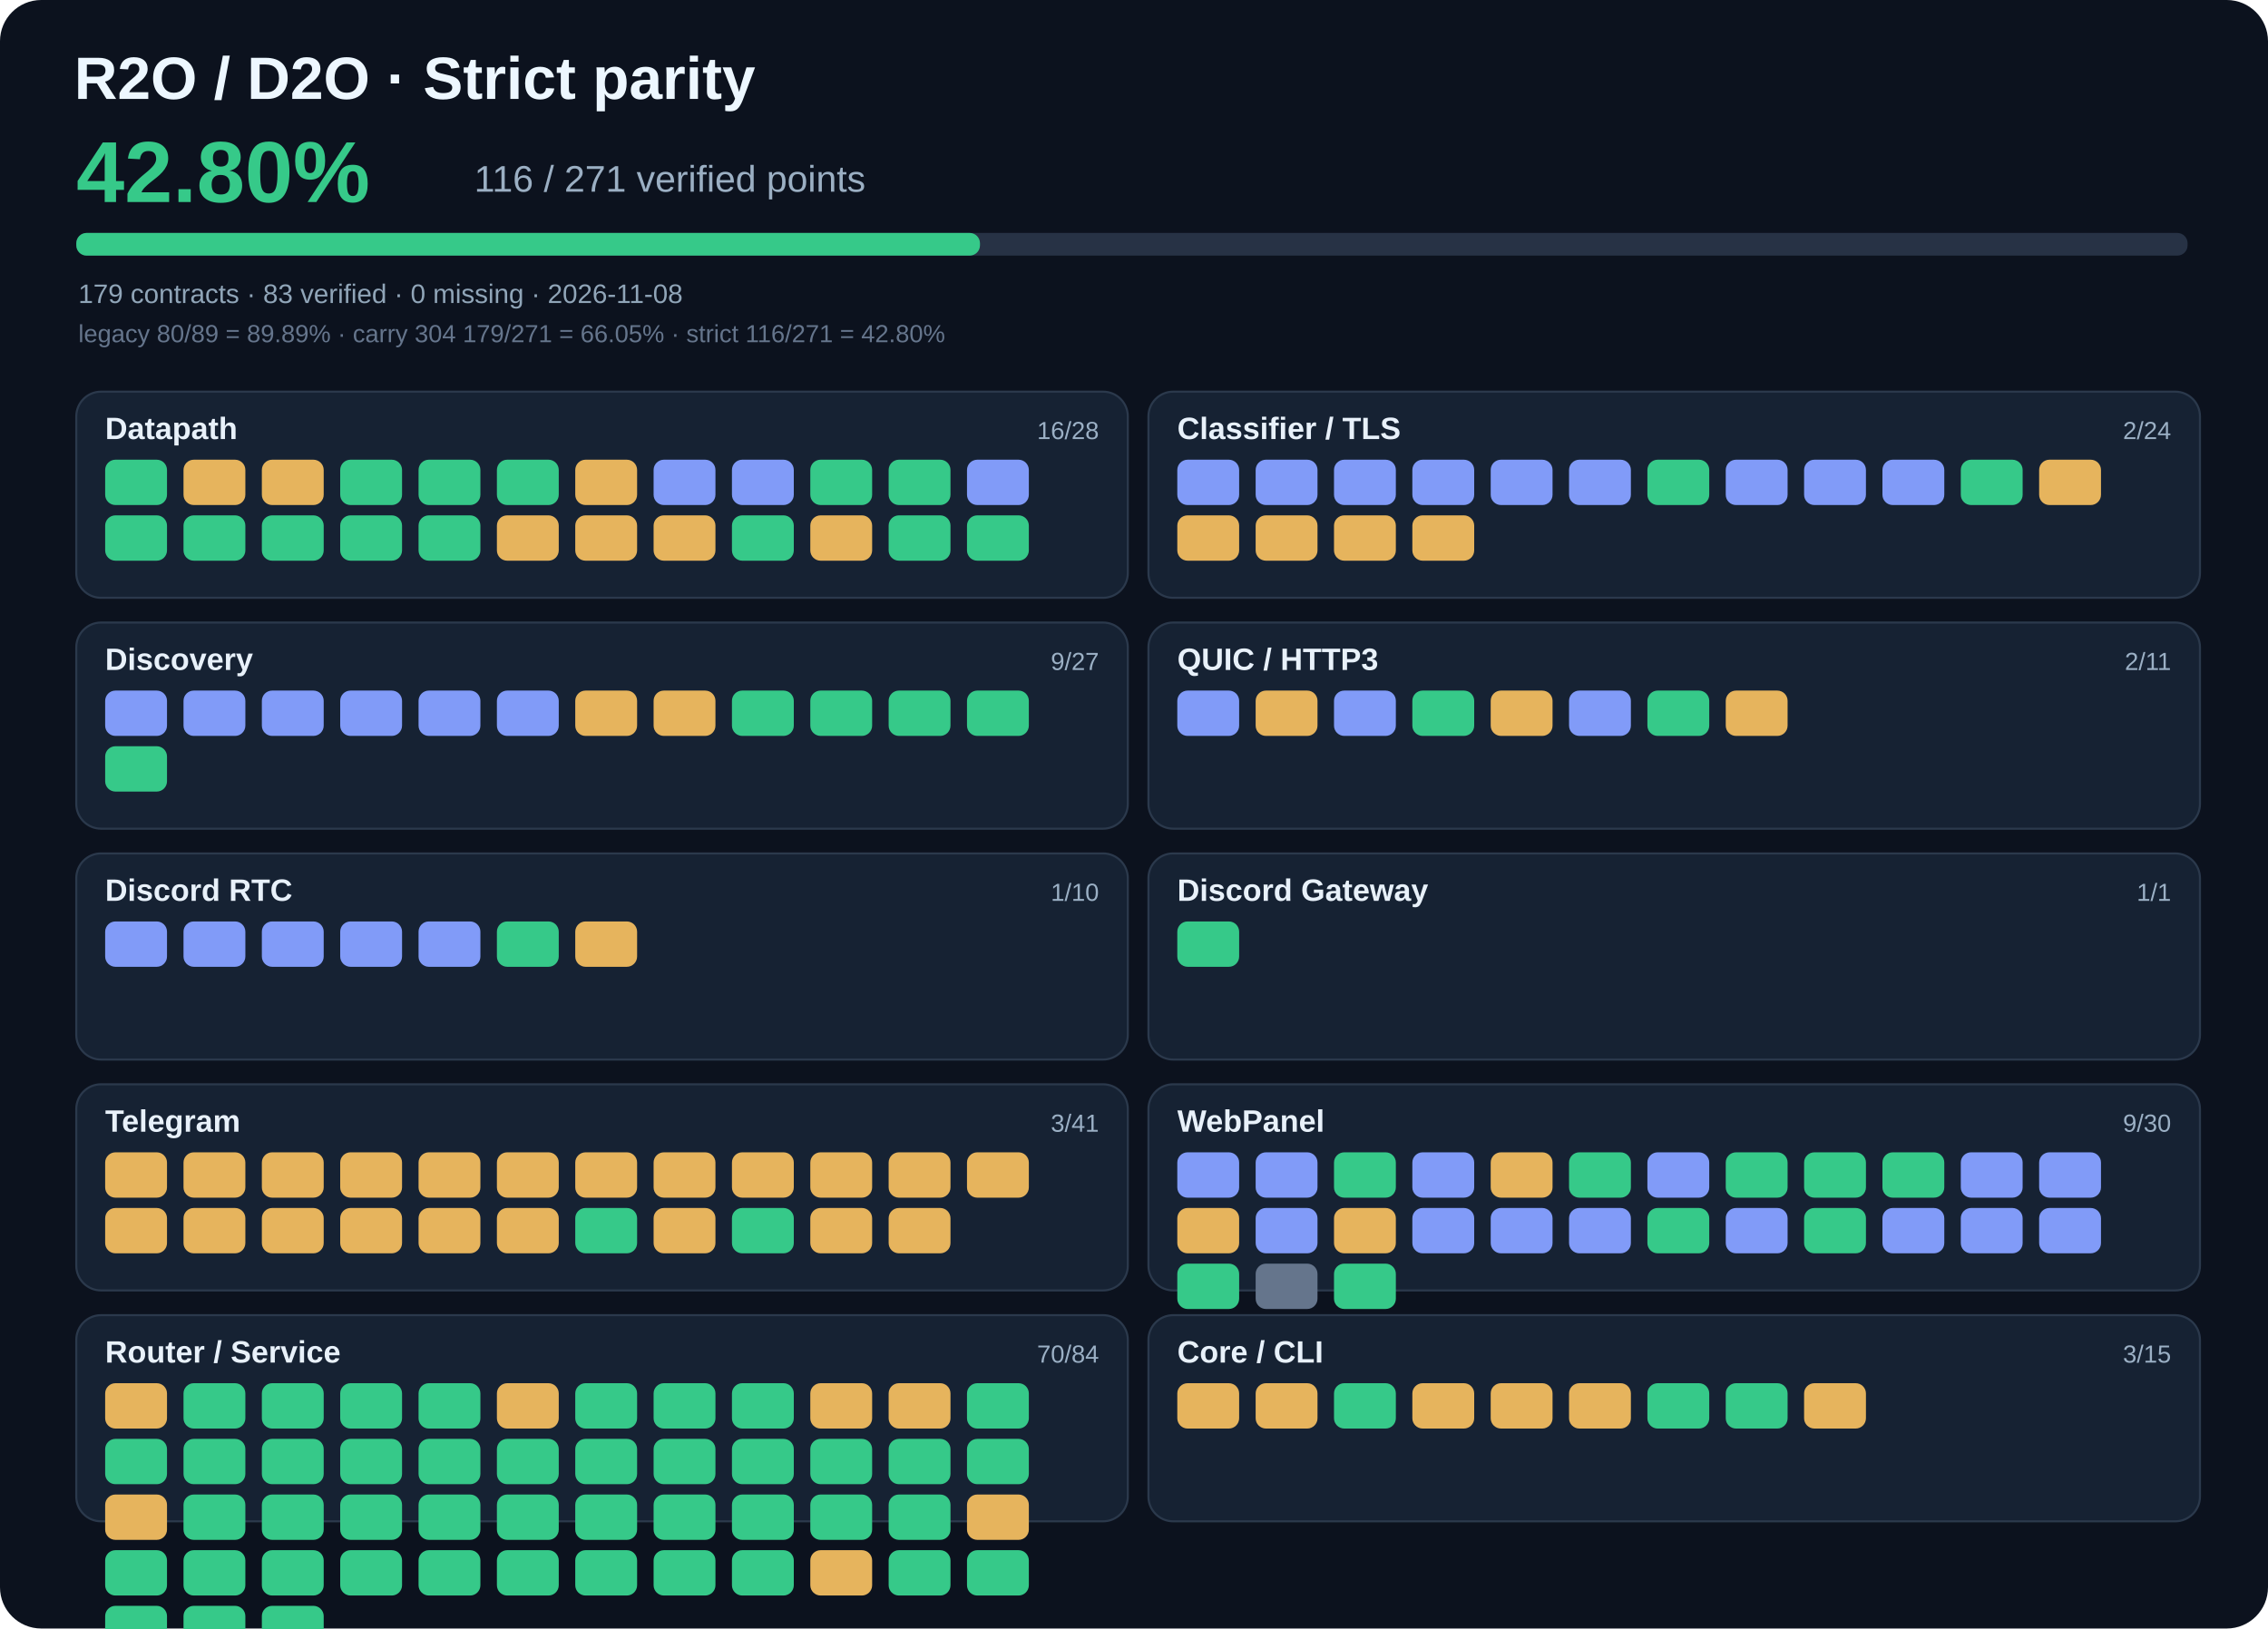
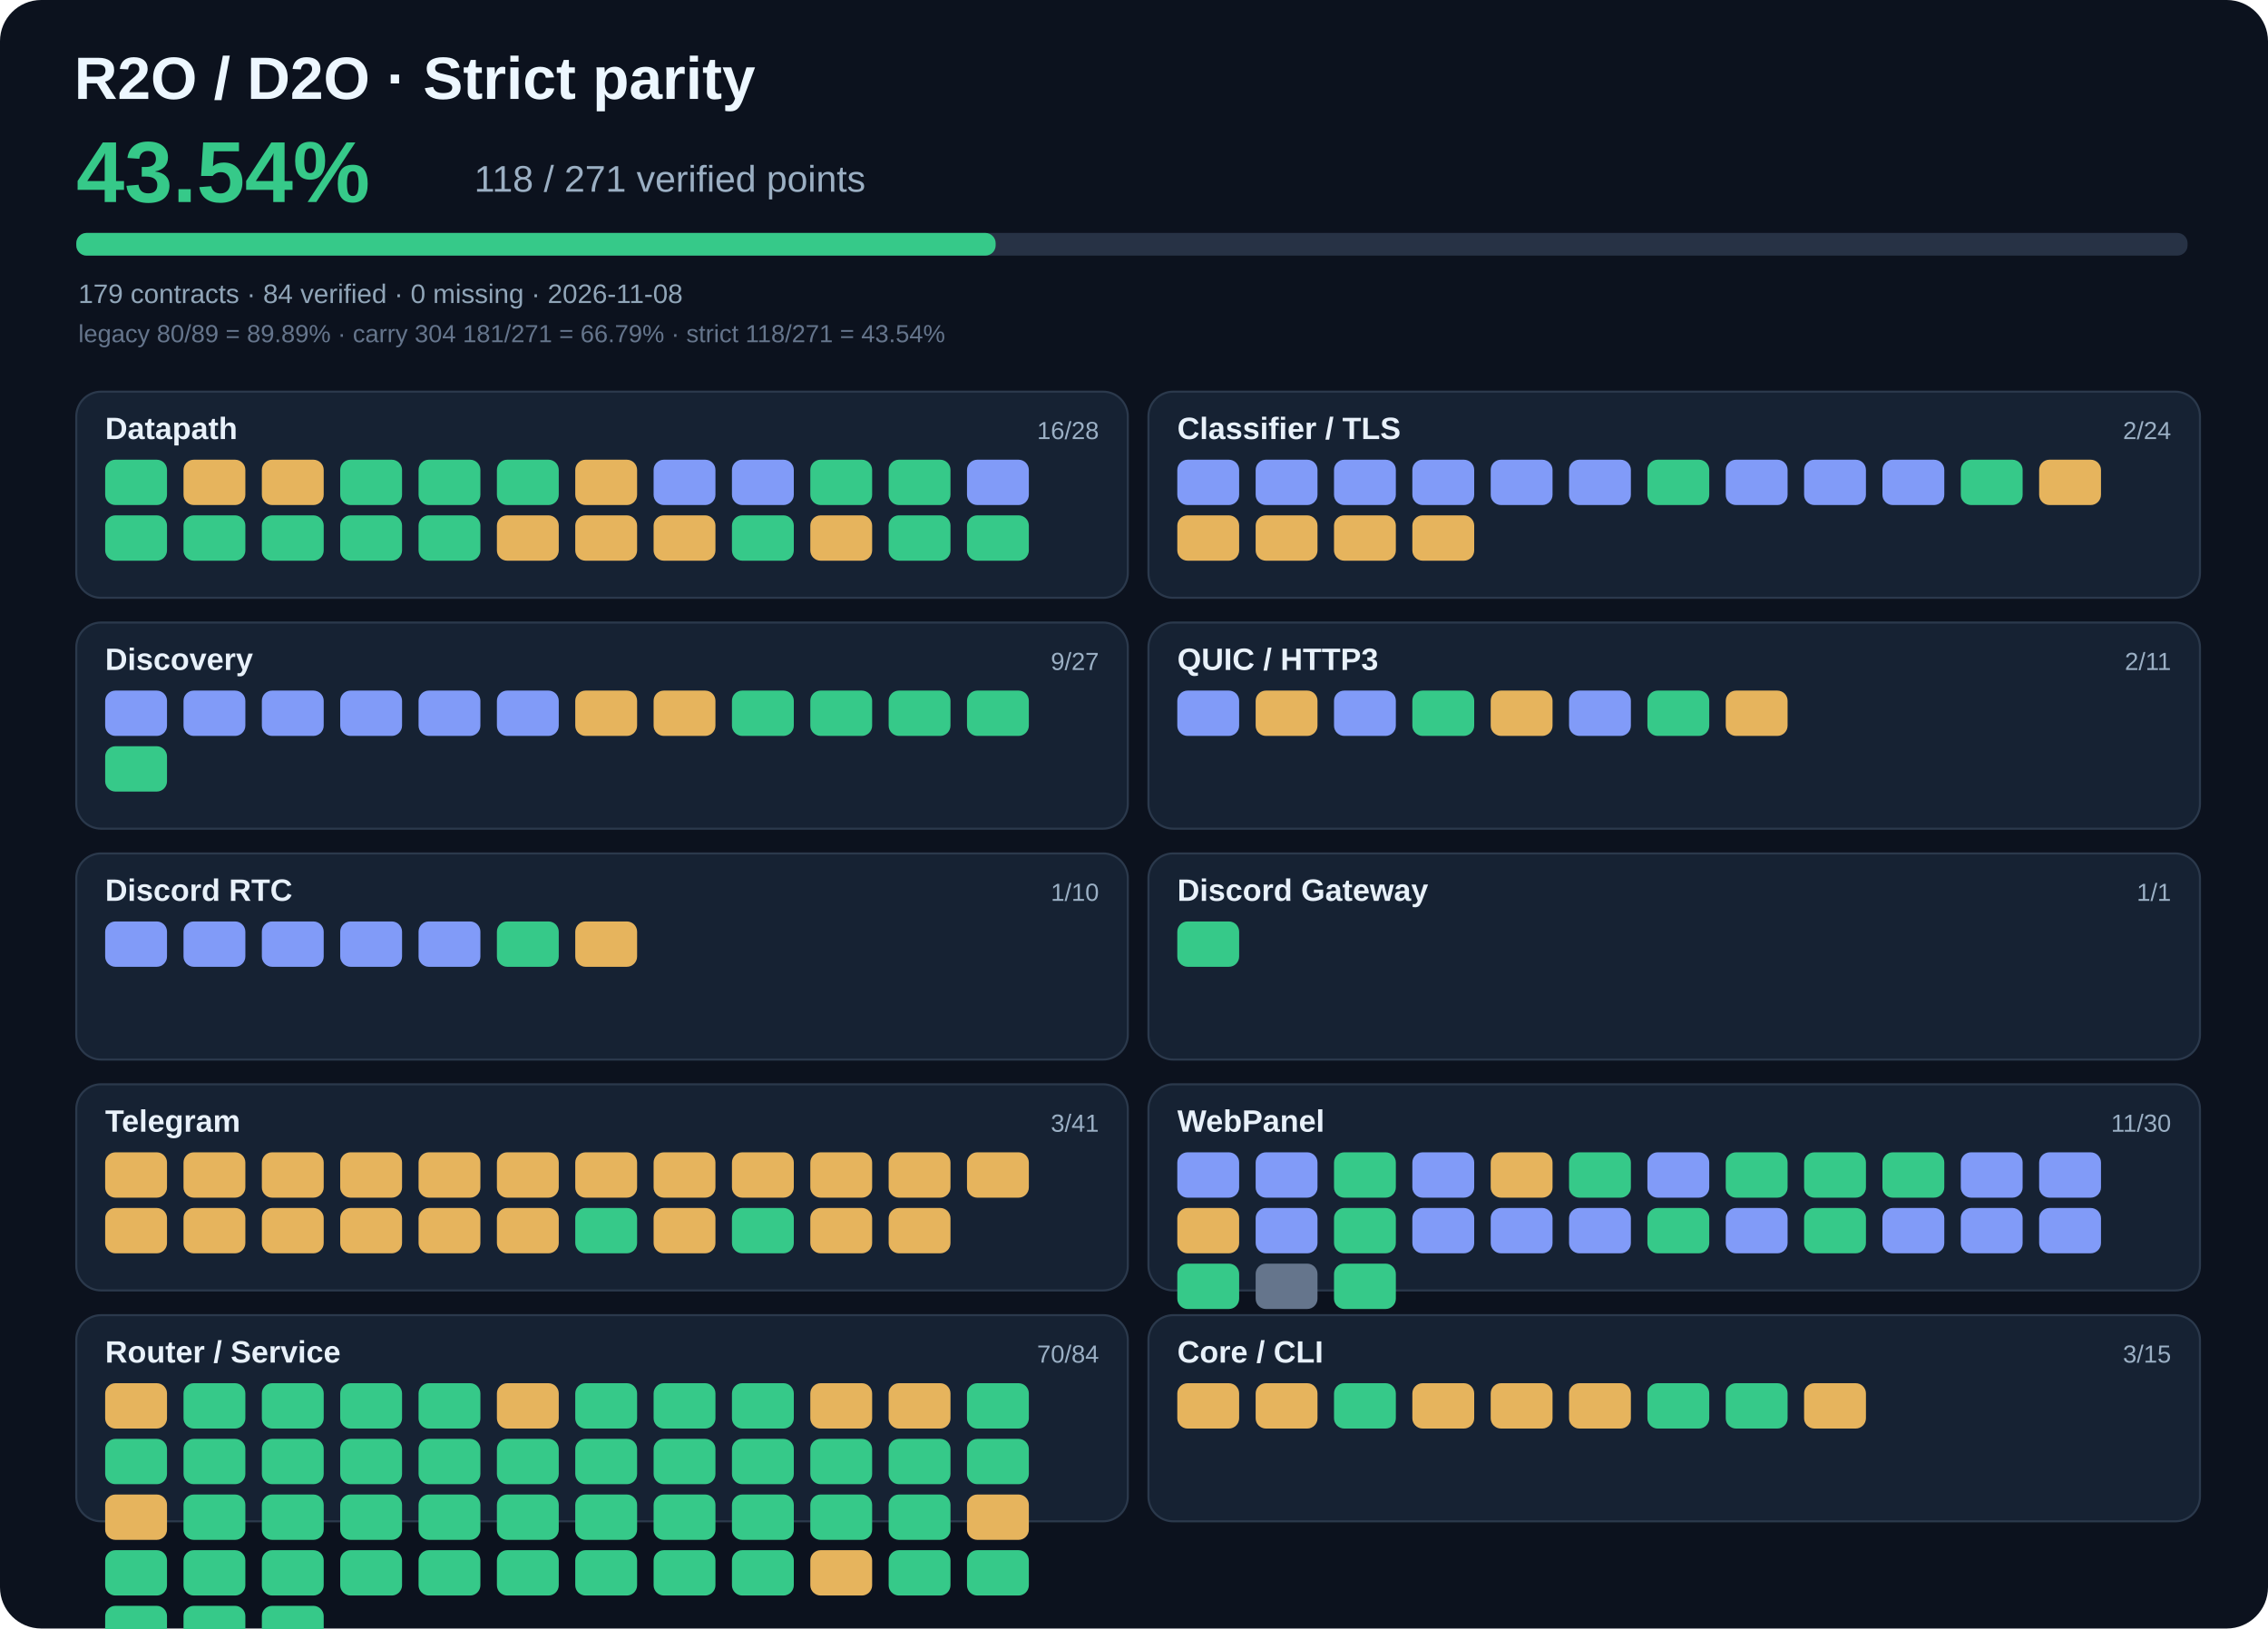
- <svg xmlns="http://www.w3.org/2000/svg" viewBox="0 0 1100 790" width="1100" height="790" role="img" aria-label="R2O strict parity 42.80%">
+ <svg xmlns="http://www.w3.org/2000/svg" viewBox="0 0 1100 790" width="1100" height="790" role="img" aria-label="R2O strict parity 43.54%">
  <rect width="1100" height="790" rx="20" fill="#0c121e" />
  <text x="36" y="48" fill="#edf7ff" font-family="Arial,sans-serif" font-size="29" font-weight="700">R2O / D2O · Strict parity</text>
-   <text x="37" y="98" fill="#36c989" font-family="Arial,sans-serif" font-size="42" font-weight="700">42.80%</text>
-   <text x="230" y="93" fill="#9bafc3" font-family="Arial,sans-serif" font-size="18">116 / 271 verified points</text>
+   <text x="37" y="98" fill="#36c989" font-family="Arial,sans-serif" font-size="42" font-weight="700">43.54%</text>
+   <text x="230" y="93" fill="#9bafc3" font-family="Arial,sans-serif" font-size="18">118 / 271 verified points</text>
  <rect x="37" y="113" width="1024" height="11" rx="5" fill="#273245" />
-   <rect x="37" y="113" width="438.3" height="11" rx="5" fill="#36c989" />
-   <text x="38" y="147" fill="#90a5b8" font-family="Arial,sans-serif" font-size="13">179 contracts · 83 verified · 0 missing · 2026-11-08</text>
-   <text x="38" y="166" fill="#65758c" font-family="Arial,sans-serif" font-size="12">legacy 80/89 = 89.89% · carry 304 179/271 = 66.05% · strict 116/271 = 42.80%</text>
+   <rect x="37" y="113" width="445.9" height="11" rx="5" fill="#36c989" />
+   <text x="38" y="147" fill="#90a5b8" font-family="Arial,sans-serif" font-size="13">179 contracts · 84 verified · 0 missing · 2026-11-08</text>
+   <text x="38" y="166" fill="#65758c" font-family="Arial,sans-serif" font-size="12">legacy 80/89 = 89.89% · carry 304 181/271 = 66.79% · strict 118/271 = 43.54%</text>
  <rect x="37" y="190" width="510" height="100" rx="12" fill="#162233" stroke="#2b394c" />
  <text x="51" y="213" fill="#e8f1fa" font-family="Arial,sans-serif" font-size="15" font-weight="700">Datapath</text>
  <text x="533" y="213" text-anchor="end" fill="#9bb0c5" font-family="Arial,sans-serif" font-size="12">16/28</text>
  <rect x="51" y="223" width="30" height="22" rx="5" fill="#36c989" />
  <rect x="89" y="223" width="30" height="22" rx="5" fill="#e6b45d" />
  <rect x="127" y="223" width="30" height="22" rx="5" fill="#e6b45d" />
  <rect x="165" y="223" width="30" height="22" rx="5" fill="#36c989" />
  <rect x="203" y="223" width="30" height="22" rx="5" fill="#36c989" />
  <rect x="241" y="223" width="30" height="22" rx="5" fill="#36c989" />
  <rect x="279" y="223" width="30" height="22" rx="5" fill="#e6b45d" />
  <rect x="317" y="223" width="30" height="22" rx="5" fill="#819bf8" />
  <rect x="355" y="223" width="30" height="22" rx="5" fill="#819bf8" />
  <rect x="393" y="223" width="30" height="22" rx="5" fill="#36c989" />
  <rect x="431" y="223" width="30" height="22" rx="5" fill="#36c989" />
  <rect x="469" y="223" width="30" height="22" rx="5" fill="#819bf8" />
  <rect x="51" y="250" width="30" height="22" rx="5" fill="#36c989" />
  <rect x="89" y="250" width="30" height="22" rx="5" fill="#36c989" />
  <rect x="127" y="250" width="30" height="22" rx="5" fill="#36c989" />
  <rect x="165" y="250" width="30" height="22" rx="5" fill="#36c989" />
  <rect x="203" y="250" width="30" height="22" rx="5" fill="#36c989" />
  <rect x="241" y="250" width="30" height="22" rx="5" fill="#e6b45d" />
  <rect x="279" y="250" width="30" height="22" rx="5" fill="#e6b45d" />
  <rect x="317" y="250" width="30" height="22" rx="5" fill="#e6b45d" />
  <rect x="355" y="250" width="30" height="22" rx="5" fill="#36c989" />
  <rect x="393" y="250" width="30" height="22" rx="5" fill="#e6b45d" />
  <rect x="431" y="250" width="30" height="22" rx="5" fill="#36c989" />
  <rect x="469" y="250" width="30" height="22" rx="5" fill="#36c989" />
  <rect x="557" y="190" width="510" height="100" rx="12" fill="#162233" stroke="#2b394c" />
  <text x="571" y="213" fill="#e8f1fa" font-family="Arial,sans-serif" font-size="15" font-weight="700">Classifier / TLS</text>
  <text x="1053" y="213" text-anchor="end" fill="#9bb0c5" font-family="Arial,sans-serif" font-size="12">2/24</text>
  <rect x="571" y="223" width="30" height="22" rx="5" fill="#819bf8" />
  <rect x="609" y="223" width="30" height="22" rx="5" fill="#819bf8" />
  <rect x="647" y="223" width="30" height="22" rx="5" fill="#819bf8" />
  <rect x="685" y="223" width="30" height="22" rx="5" fill="#819bf8" />
  <rect x="723" y="223" width="30" height="22" rx="5" fill="#819bf8" />
  <rect x="761" y="223" width="30" height="22" rx="5" fill="#819bf8" />
  <rect x="799" y="223" width="30" height="22" rx="5" fill="#36c989" />
  <rect x="837" y="223" width="30" height="22" rx="5" fill="#819bf8" />
  <rect x="875" y="223" width="30" height="22" rx="5" fill="#819bf8" />
  <rect x="913" y="223" width="30" height="22" rx="5" fill="#819bf8" />
  <rect x="951" y="223" width="30" height="22" rx="5" fill="#36c989" />
  <rect x="989" y="223" width="30" height="22" rx="5" fill="#e6b45d" />
  <rect x="571" y="250" width="30" height="22" rx="5" fill="#e6b45d" />
  <rect x="609" y="250" width="30" height="22" rx="5" fill="#e6b45d" />
  <rect x="647" y="250" width="30" height="22" rx="5" fill="#e6b45d" />
  <rect x="685" y="250" width="30" height="22" rx="5" fill="#e6b45d" />
  <rect x="37" y="302" width="510" height="100" rx="12" fill="#162233" stroke="#2b394c" />
  <text x="51" y="325" fill="#e8f1fa" font-family="Arial,sans-serif" font-size="15" font-weight="700">Discovery</text>
  <text x="533" y="325" text-anchor="end" fill="#9bb0c5" font-family="Arial,sans-serif" font-size="12">9/27</text>
  <rect x="51" y="335" width="30" height="22" rx="5" fill="#819bf8" />
  <rect x="89" y="335" width="30" height="22" rx="5" fill="#819bf8" />
  <rect x="127" y="335" width="30" height="22" rx="5" fill="#819bf8" />
  <rect x="165" y="335" width="30" height="22" rx="5" fill="#819bf8" />
  <rect x="203" y="335" width="30" height="22" rx="5" fill="#819bf8" />
  <rect x="241" y="335" width="30" height="22" rx="5" fill="#819bf8" />
  <rect x="279" y="335" width="30" height="22" rx="5" fill="#e6b45d" />
  <rect x="317" y="335" width="30" height="22" rx="5" fill="#e6b45d" />
  <rect x="355" y="335" width="30" height="22" rx="5" fill="#36c989" />
  <rect x="393" y="335" width="30" height="22" rx="5" fill="#36c989" />
  <rect x="431" y="335" width="30" height="22" rx="5" fill="#36c989" />
  <rect x="469" y="335" width="30" height="22" rx="5" fill="#36c989" />
  <rect x="51" y="362" width="30" height="22" rx="5" fill="#36c989" />
  <rect x="557" y="302" width="510" height="100" rx="12" fill="#162233" stroke="#2b394c" />
  <text x="571" y="325" fill="#e8f1fa" font-family="Arial,sans-serif" font-size="15" font-weight="700">QUIC / HTTP3</text>
  <text x="1053" y="325" text-anchor="end" fill="#9bb0c5" font-family="Arial,sans-serif" font-size="12">2/11</text>
  <rect x="571" y="335" width="30" height="22" rx="5" fill="#819bf8" />
  <rect x="609" y="335" width="30" height="22" rx="5" fill="#e6b45d" />
  <rect x="647" y="335" width="30" height="22" rx="5" fill="#819bf8" />
  <rect x="685" y="335" width="30" height="22" rx="5" fill="#36c989" />
  <rect x="723" y="335" width="30" height="22" rx="5" fill="#e6b45d" />
  <rect x="761" y="335" width="30" height="22" rx="5" fill="#819bf8" />
  <rect x="799" y="335" width="30" height="22" rx="5" fill="#36c989" />
  <rect x="837" y="335" width="30" height="22" rx="5" fill="#e6b45d" />
  <rect x="37" y="414" width="510" height="100" rx="12" fill="#162233" stroke="#2b394c" />
  <text x="51" y="437" fill="#e8f1fa" font-family="Arial,sans-serif" font-size="15" font-weight="700">Discord RTC</text>
  <text x="533" y="437" text-anchor="end" fill="#9bb0c5" font-family="Arial,sans-serif" font-size="12">1/10</text>
  <rect x="51" y="447" width="30" height="22" rx="5" fill="#819bf8" />
  <rect x="89" y="447" width="30" height="22" rx="5" fill="#819bf8" />
  <rect x="127" y="447" width="30" height="22" rx="5" fill="#819bf8" />
  <rect x="165" y="447" width="30" height="22" rx="5" fill="#819bf8" />
  <rect x="203" y="447" width="30" height="22" rx="5" fill="#819bf8" />
  <rect x="241" y="447" width="30" height="22" rx="5" fill="#36c989" />
  <rect x="279" y="447" width="30" height="22" rx="5" fill="#e6b45d" />
  <rect x="557" y="414" width="510" height="100" rx="12" fill="#162233" stroke="#2b394c" />
  <text x="571" y="437" fill="#e8f1fa" font-family="Arial,sans-serif" font-size="15" font-weight="700">Discord Gateway</text>
  <text x="1053" y="437" text-anchor="end" fill="#9bb0c5" font-family="Arial,sans-serif" font-size="12">1/1</text>
  <rect x="571" y="447" width="30" height="22" rx="5" fill="#36c989" />
  <rect x="37" y="526" width="510" height="100" rx="12" fill="#162233" stroke="#2b394c" />
  <text x="51" y="549" fill="#e8f1fa" font-family="Arial,sans-serif" font-size="15" font-weight="700">Telegram</text>
  <text x="533" y="549" text-anchor="end" fill="#9bb0c5" font-family="Arial,sans-serif" font-size="12">3/41</text>
  <rect x="51" y="559" width="30" height="22" rx="5" fill="#e6b45d" />
  <rect x="89" y="559" width="30" height="22" rx="5" fill="#e6b45d" />
  <rect x="127" y="559" width="30" height="22" rx="5" fill="#e6b45d" />
  <rect x="165" y="559" width="30" height="22" rx="5" fill="#e6b45d" />
  <rect x="203" y="559" width="30" height="22" rx="5" fill="#e6b45d" />
  <rect x="241" y="559" width="30" height="22" rx="5" fill="#e6b45d" />
  <rect x="279" y="559" width="30" height="22" rx="5" fill="#e6b45d" />
  <rect x="317" y="559" width="30" height="22" rx="5" fill="#e6b45d" />
  <rect x="355" y="559" width="30" height="22" rx="5" fill="#e6b45d" />
  <rect x="393" y="559" width="30" height="22" rx="5" fill="#e6b45d" />
  <rect x="431" y="559" width="30" height="22" rx="5" fill="#e6b45d" />
  <rect x="469" y="559" width="30" height="22" rx="5" fill="#e6b45d" />
  <rect x="51" y="586" width="30" height="22" rx="5" fill="#e6b45d" />
  <rect x="89" y="586" width="30" height="22" rx="5" fill="#e6b45d" />
  <rect x="127" y="586" width="30" height="22" rx="5" fill="#e6b45d" />
  <rect x="165" y="586" width="30" height="22" rx="5" fill="#e6b45d" />
  <rect x="203" y="586" width="30" height="22" rx="5" fill="#e6b45d" />
  <rect x="241" y="586" width="30" height="22" rx="5" fill="#e6b45d" />
  <rect x="279" y="586" width="30" height="22" rx="5" fill="#36c989" />
  <rect x="317" y="586" width="30" height="22" rx="5" fill="#e6b45d" />
  <rect x="355" y="586" width="30" height="22" rx="5" fill="#36c989" />
  <rect x="393" y="586" width="30" height="22" rx="5" fill="#e6b45d" />
  <rect x="431" y="586" width="30" height="22" rx="5" fill="#e6b45d" />
  <rect x="557" y="526" width="510" height="100" rx="12" fill="#162233" stroke="#2b394c" />
  <text x="571" y="549" fill="#e8f1fa" font-family="Arial,sans-serif" font-size="15" font-weight="700">WebPanel</text>
-   <text x="1053" y="549" text-anchor="end" fill="#9bb0c5" font-family="Arial,sans-serif" font-size="12">9/30</text>
+   <text x="1053" y="549" text-anchor="end" fill="#9bb0c5" font-family="Arial,sans-serif" font-size="12">11/30</text>
  <rect x="571" y="559" width="30" height="22" rx="5" fill="#819bf8" />
  <rect x="609" y="559" width="30" height="22" rx="5" fill="#819bf8" />
  <rect x="647" y="559" width="30" height="22" rx="5" fill="#36c989" />
  <rect x="685" y="559" width="30" height="22" rx="5" fill="#819bf8" />
  <rect x="723" y="559" width="30" height="22" rx="5" fill="#e6b45d" />
  <rect x="761" y="559" width="30" height="22" rx="5" fill="#36c989" />
  <rect x="799" y="559" width="30" height="22" rx="5" fill="#819bf8" />
  <rect x="837" y="559" width="30" height="22" rx="5" fill="#36c989" />
  <rect x="875" y="559" width="30" height="22" rx="5" fill="#36c989" />
  <rect x="913" y="559" width="30" height="22" rx="5" fill="#36c989" />
  <rect x="951" y="559" width="30" height="22" rx="5" fill="#819bf8" />
  <rect x="989" y="559" width="30" height="22" rx="5" fill="#819bf8" />
  <rect x="571" y="586" width="30" height="22" rx="5" fill="#e6b45d" />
  <rect x="609" y="586" width="30" height="22" rx="5" fill="#819bf8" />
-   <rect x="647" y="586" width="30" height="22" rx="5" fill="#e6b45d" />
+   <rect x="647" y="586" width="30" height="22" rx="5" fill="#36c989" />
  <rect x="685" y="586" width="30" height="22" rx="5" fill="#819bf8" />
  <rect x="723" y="586" width="30" height="22" rx="5" fill="#819bf8" />
  <rect x="761" y="586" width="30" height="22" rx="5" fill="#819bf8" />
  <rect x="799" y="586" width="30" height="22" rx="5" fill="#36c989" />
  <rect x="837" y="586" width="30" height="22" rx="5" fill="#819bf8" />
  <rect x="875" y="586" width="30" height="22" rx="5" fill="#36c989" />
  <rect x="913" y="586" width="30" height="22" rx="5" fill="#819bf8" />
  <rect x="951" y="586" width="30" height="22" rx="5" fill="#819bf8" />
  <rect x="989" y="586" width="30" height="22" rx="5" fill="#819bf8" />
  <rect x="571" y="613" width="30" height="22" rx="5" fill="#36c989" />
  <rect x="609" y="613" width="30" height="22" rx="5" fill="#65758c" />
  <rect x="647" y="613" width="30" height="22" rx="5" fill="#36c989" />
  <rect x="37" y="638" width="510" height="100" rx="12" fill="#162233" stroke="#2b394c" />
  <text x="51" y="661" fill="#e8f1fa" font-family="Arial,sans-serif" font-size="15" font-weight="700">Router / Service</text>
  <text x="533" y="661" text-anchor="end" fill="#9bb0c5" font-family="Arial,sans-serif" font-size="12">70/84</text>
  <rect x="51" y="671" width="30" height="22" rx="5" fill="#e6b45d" />
  <rect x="89" y="671" width="30" height="22" rx="5" fill="#36c989" />
  <rect x="127" y="671" width="30" height="22" rx="5" fill="#36c989" />
  <rect x="165" y="671" width="30" height="22" rx="5" fill="#36c989" />
  <rect x="203" y="671" width="30" height="22" rx="5" fill="#36c989" />
  <rect x="241" y="671" width="30" height="22" rx="5" fill="#e6b45d" />
  <rect x="279" y="671" width="30" height="22" rx="5" fill="#36c989" />
  <rect x="317" y="671" width="30" height="22" rx="5" fill="#36c989" />
  <rect x="355" y="671" width="30" height="22" rx="5" fill="#36c989" />
  <rect x="393" y="671" width="30" height="22" rx="5" fill="#e6b45d" />
  <rect x="431" y="671" width="30" height="22" rx="5" fill="#e6b45d" />
  <rect x="469" y="671" width="30" height="22" rx="5" fill="#36c989" />
  <rect x="51" y="698" width="30" height="22" rx="5" fill="#36c989" />
  <rect x="89" y="698" width="30" height="22" rx="5" fill="#36c989" />
  <rect x="127" y="698" width="30" height="22" rx="5" fill="#36c989" />
  <rect x="165" y="698" width="30" height="22" rx="5" fill="#36c989" />
  <rect x="203" y="698" width="30" height="22" rx="5" fill="#36c989" />
  <rect x="241" y="698" width="30" height="22" rx="5" fill="#36c989" />
  <rect x="279" y="698" width="30" height="22" rx="5" fill="#36c989" />
  <rect x="317" y="698" width="30" height="22" rx="5" fill="#36c989" />
  <rect x="355" y="698" width="30" height="22" rx="5" fill="#36c989" />
  <rect x="393" y="698" width="30" height="22" rx="5" fill="#36c989" />
  <rect x="431" y="698" width="30" height="22" rx="5" fill="#36c989" />
  <rect x="469" y="698" width="30" height="22" rx="5" fill="#36c989" />
  <rect x="51" y="725" width="30" height="22" rx="5" fill="#e6b45d" />
  <rect x="89" y="725" width="30" height="22" rx="5" fill="#36c989" />
  <rect x="127" y="725" width="30" height="22" rx="5" fill="#36c989" />
  <rect x="165" y="725" width="30" height="22" rx="5" fill="#36c989" />
  <rect x="203" y="725" width="30" height="22" rx="5" fill="#36c989" />
  <rect x="241" y="725" width="30" height="22" rx="5" fill="#36c989" />
  <rect x="279" y="725" width="30" height="22" rx="5" fill="#36c989" />
  <rect x="317" y="725" width="30" height="22" rx="5" fill="#36c989" />
  <rect x="355" y="725" width="30" height="22" rx="5" fill="#36c989" />
  <rect x="393" y="725" width="30" height="22" rx="5" fill="#36c989" />
  <rect x="431" y="725" width="30" height="22" rx="5" fill="#36c989" />
  <rect x="469" y="725" width="30" height="22" rx="5" fill="#e6b45d" />
  <rect x="51" y="752" width="30" height="22" rx="5" fill="#36c989" />
  <rect x="89" y="752" width="30" height="22" rx="5" fill="#36c989" />
  <rect x="127" y="752" width="30" height="22" rx="5" fill="#36c989" />
  <rect x="165" y="752" width="30" height="22" rx="5" fill="#36c989" />
  <rect x="203" y="752" width="30" height="22" rx="5" fill="#36c989" />
  <rect x="241" y="752" width="30" height="22" rx="5" fill="#36c989" />
  <rect x="279" y="752" width="30" height="22" rx="5" fill="#36c989" />
  <rect x="317" y="752" width="30" height="22" rx="5" fill="#36c989" />
  <rect x="355" y="752" width="30" height="22" rx="5" fill="#36c989" />
  <rect x="393" y="752" width="30" height="22" rx="5" fill="#e6b45d" />
  <rect x="431" y="752" width="30" height="22" rx="5" fill="#36c989" />
  <rect x="469" y="752" width="30" height="22" rx="5" fill="#36c989" />
  <rect x="51" y="779" width="30" height="22" rx="5" fill="#36c989" />
  <rect x="89" y="779" width="30" height="22" rx="5" fill="#36c989" />
  <rect x="127" y="779" width="30" height="22" rx="5" fill="#36c989" />
  <rect x="557" y="638" width="510" height="100" rx="12" fill="#162233" stroke="#2b394c" />
  <text x="571" y="661" fill="#e8f1fa" font-family="Arial,sans-serif" font-size="15" font-weight="700">Core / CLI</text>
  <text x="1053" y="661" text-anchor="end" fill="#9bb0c5" font-family="Arial,sans-serif" font-size="12">3/15</text>
  <rect x="571" y="671" width="30" height="22" rx="5" fill="#e6b45d" />
  <rect x="609" y="671" width="30" height="22" rx="5" fill="#e6b45d" />
  <rect x="647" y="671" width="30" height="22" rx="5" fill="#36c989" />
  <rect x="685" y="671" width="30" height="22" rx="5" fill="#e6b45d" />
  <rect x="723" y="671" width="30" height="22" rx="5" fill="#e6b45d" />
  <rect x="761" y="671" width="30" height="22" rx="5" fill="#e6b45d" />
  <rect x="799" y="671" width="30" height="22" rx="5" fill="#36c989" />
  <rect x="837" y="671" width="30" height="22" rx="5" fill="#36c989" />
  <rect x="875" y="671" width="30" height="22" rx="5" fill="#e6b45d" />
</svg>
